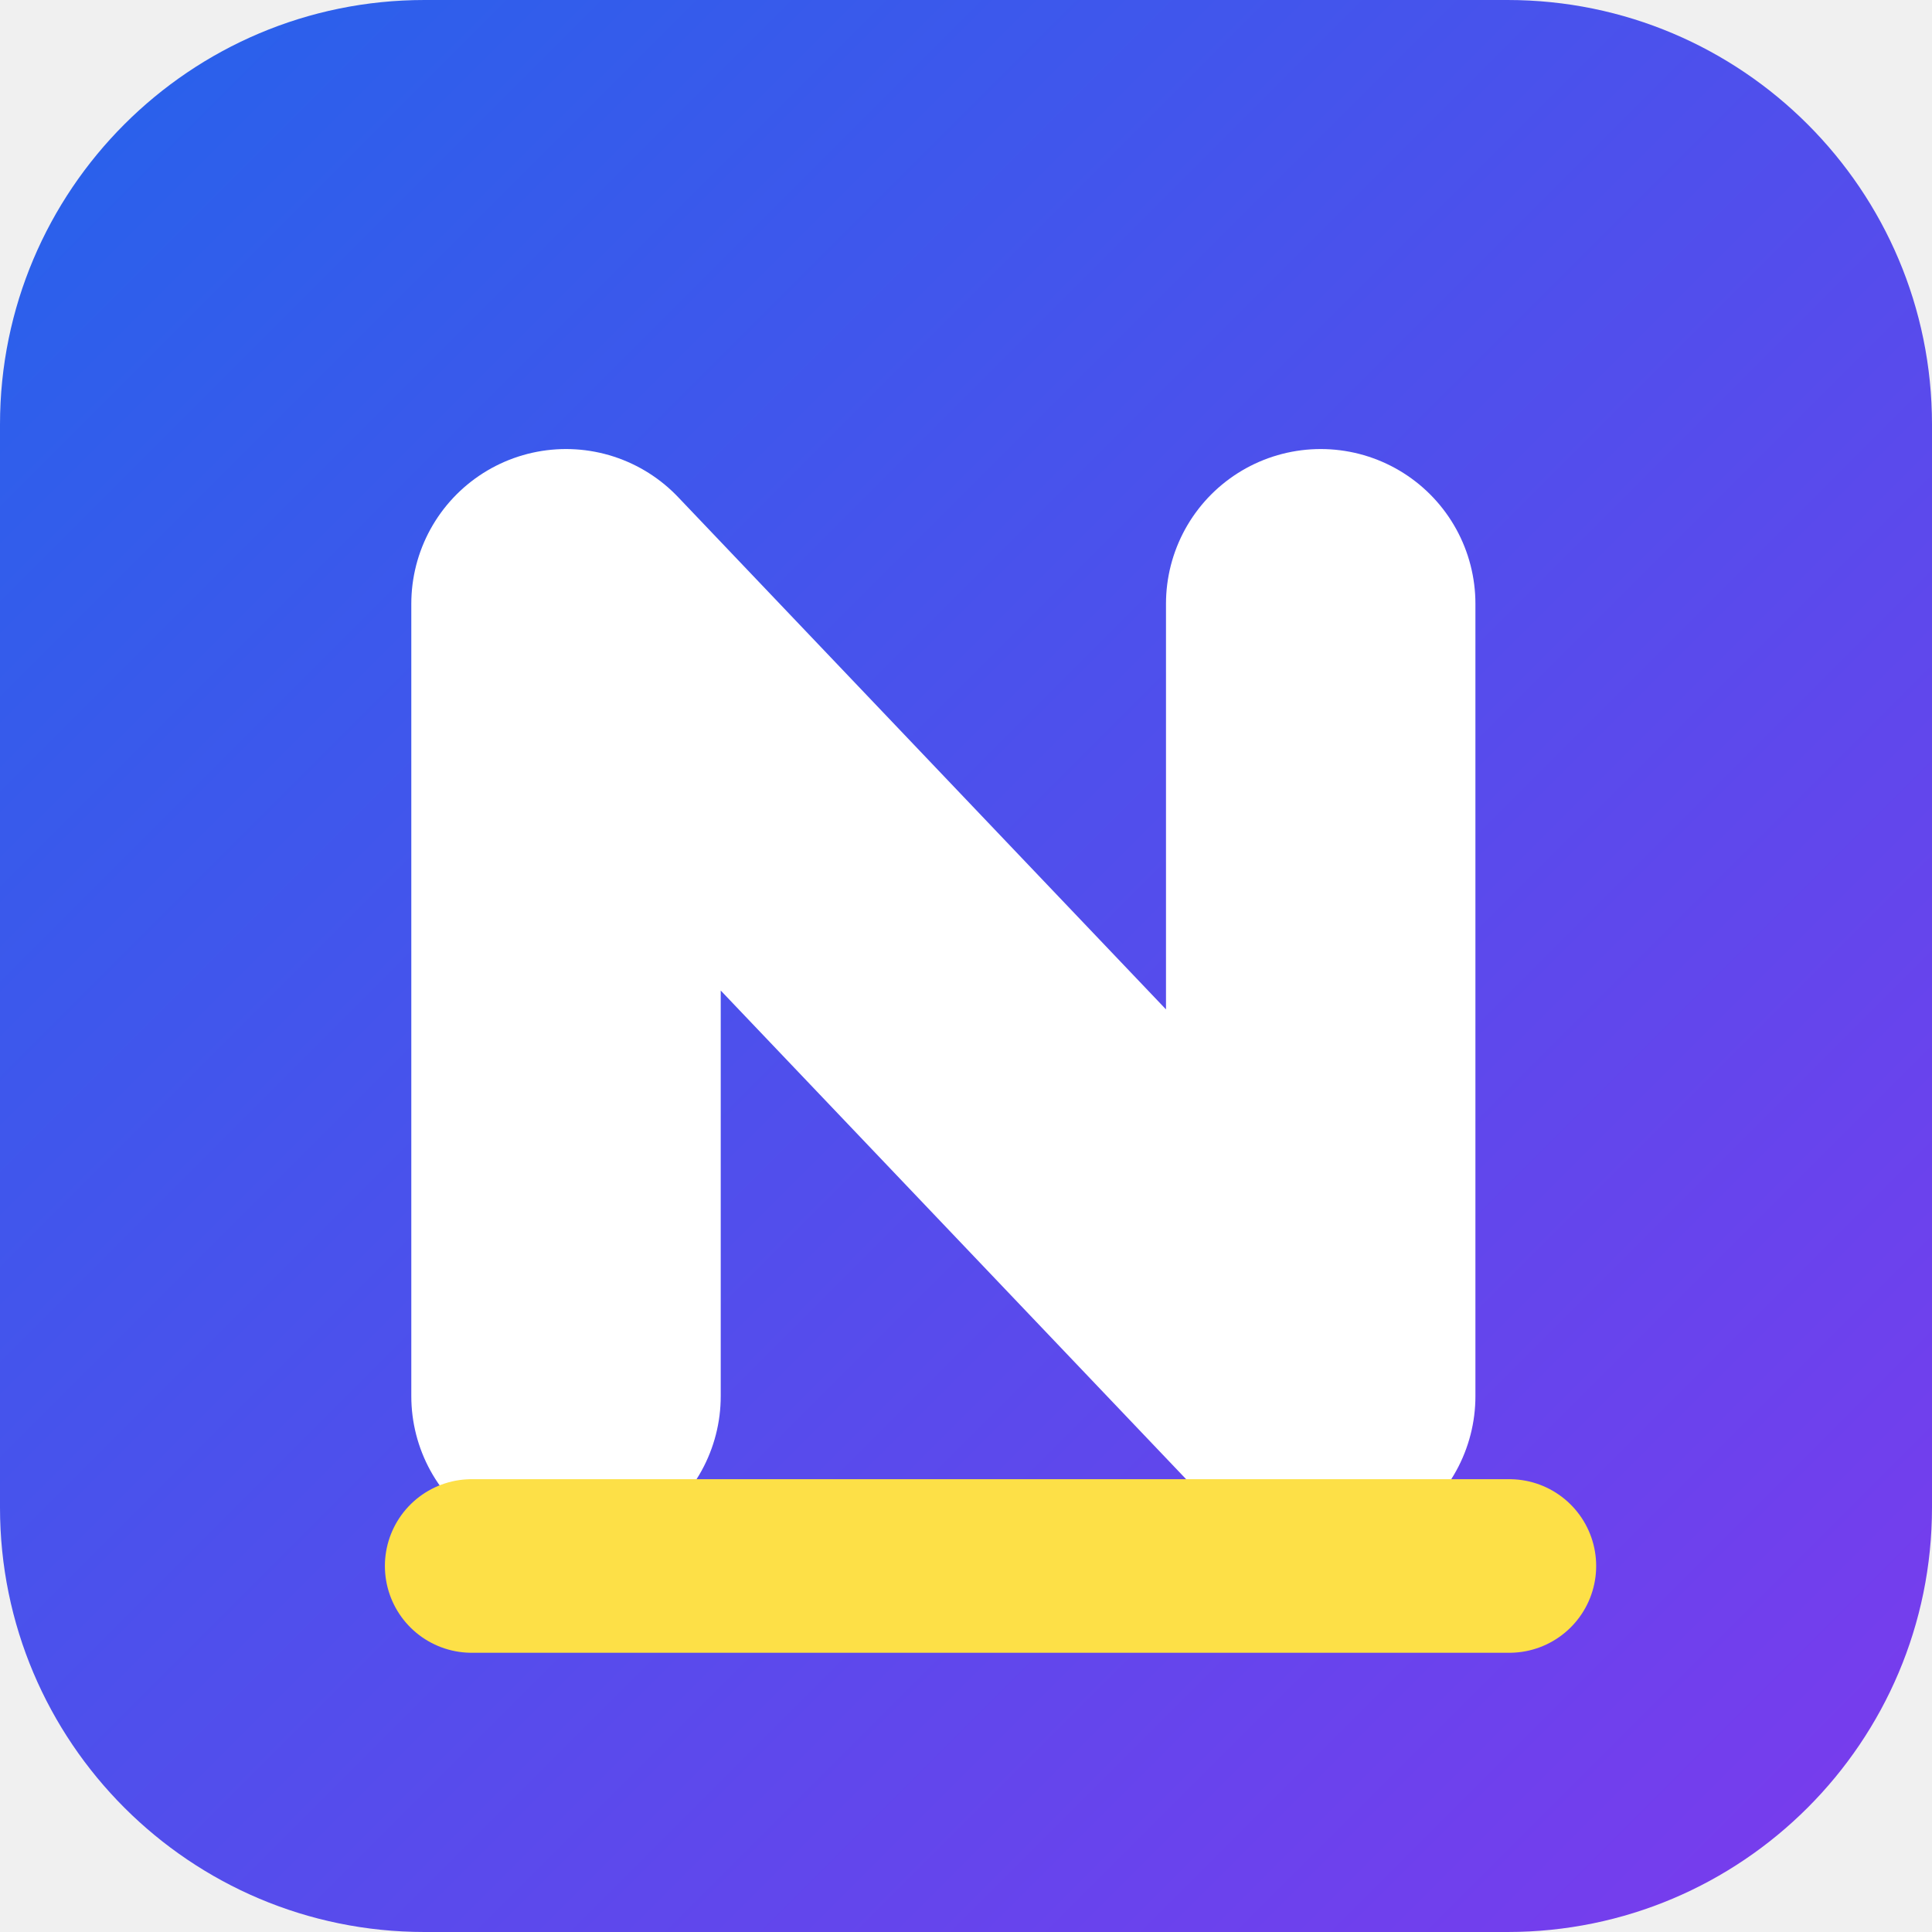
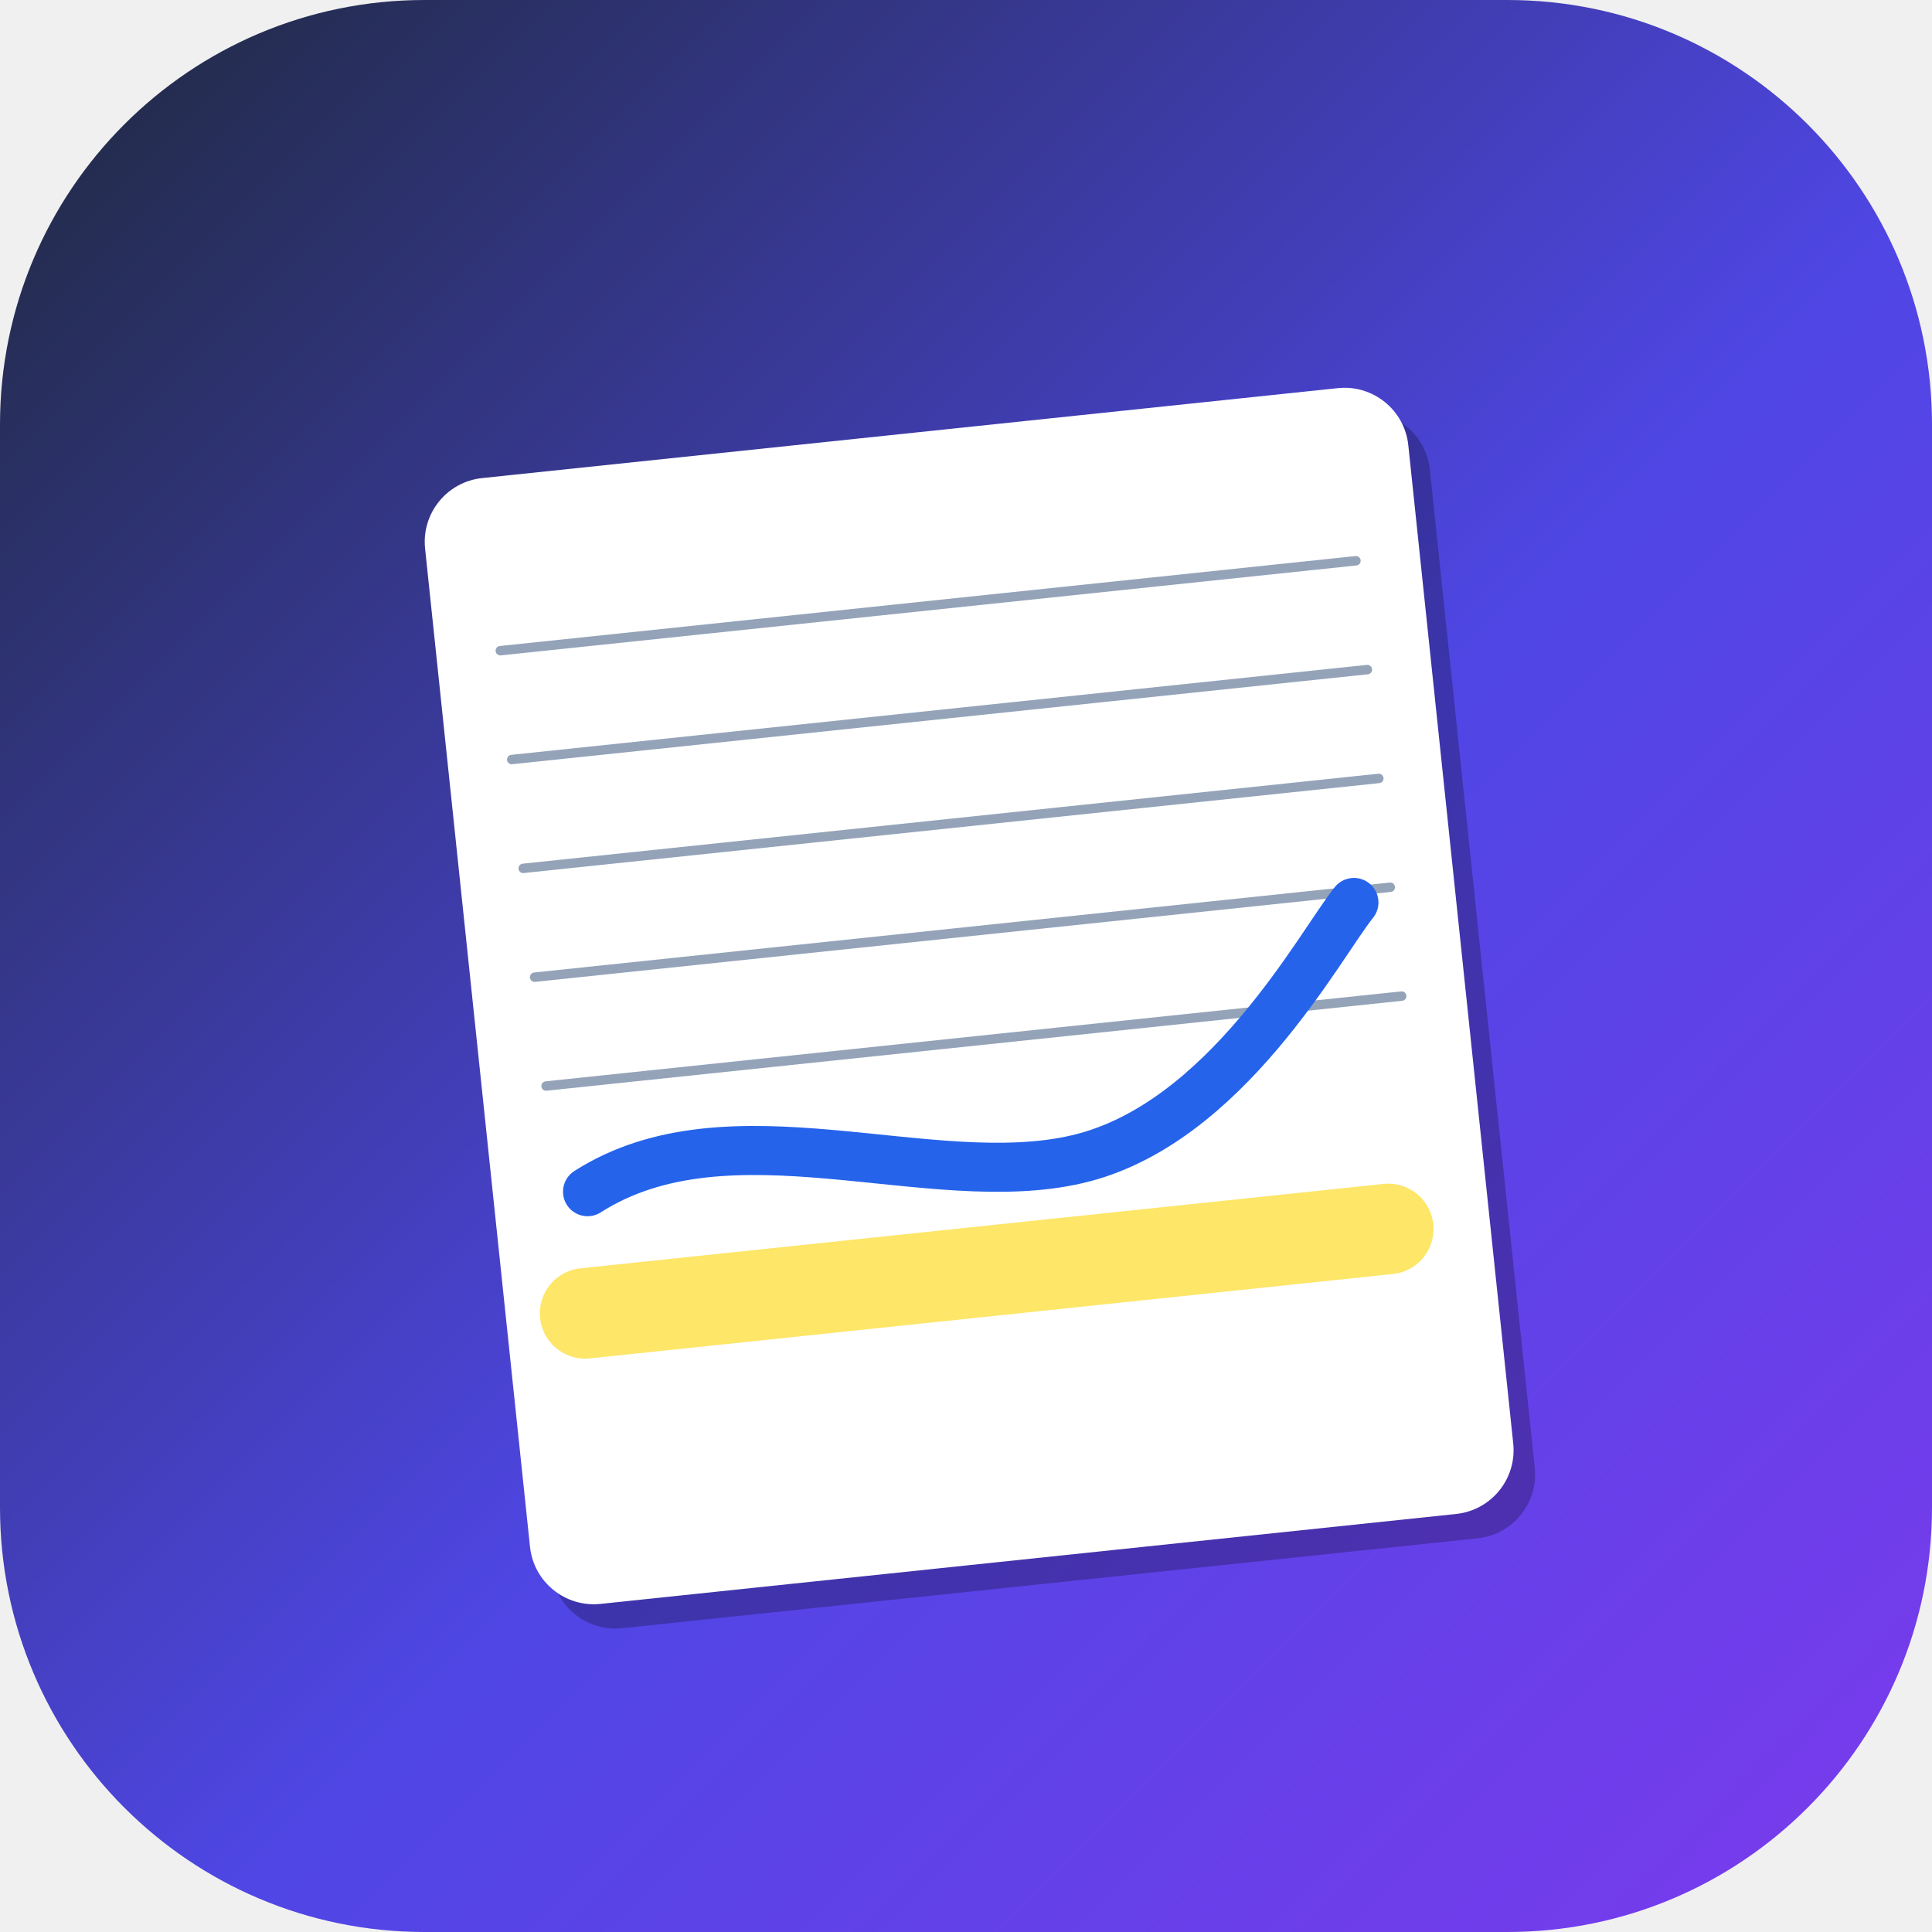
<svg xmlns="http://www.w3.org/2000/svg" viewBox="0 0 1024 1024" width="512" height="512">
  <defs>
    <linearGradient id="bg" x1="0" y1="0" x2="1" y2="1">
-       <stop offset="0" stop-color="#2563eb" />
+       <stop offset="0" stop-color="#1e293b" />
+       <stop offset=".55" stop-color="#4f46e5" />
      <stop offset="1" stop-color="#7c3aed" />
    </linearGradient>
  </defs>
  <rect x="0" y="0" width="1024" height="1024" rx="225" fill="url(#bg)" />
-   <g fill="none" stroke="#ffffff" stroke-width="164" stroke-linecap="round" stroke-linejoin="round">
-     <path d="M300 740 L300 320 L700 740 L700 320" />
+   <g transform="rotate(-6 512 512)">
+     <rect x="260" y="242" width="524" height="600" rx="34" fill="rgba(0,0,0,.25)" />
+     <rect x="250" y="228" width="524" height="600" rx="34" fill="#ffffff" />
+     <g stroke="#94a3b8" stroke-width="5" stroke-linecap="round">
+       <line x1="284" y1="320" x2="740" y2="320" />
+       <line x1="284" y1="378" x2="740" y2="378" />
+       <line x1="284" y1="436" x2="740" y2="436" />
+       <line x1="284" y1="494" x2="740" y2="494" />
+       <line x1="284" y1="552" x2="740" y2="552" />
+     </g>
+     <path d="M300 610 C 380 570, 480 630, 560 620 S 700 520, 720 500" fill="none" stroke="#2563eb" stroke-width="26" stroke-linecap="round" />
+     <line x1="292" y1="674" x2="720" y2="674" stroke="#fde047" stroke-width="48" stroke-linecap="round" opacity=".82" />
  </g>
-   <line x1="250" y1="830" x2="800" y2="830" stroke="#fde047" stroke-width="92" stroke-linecap="round" />
</svg>
